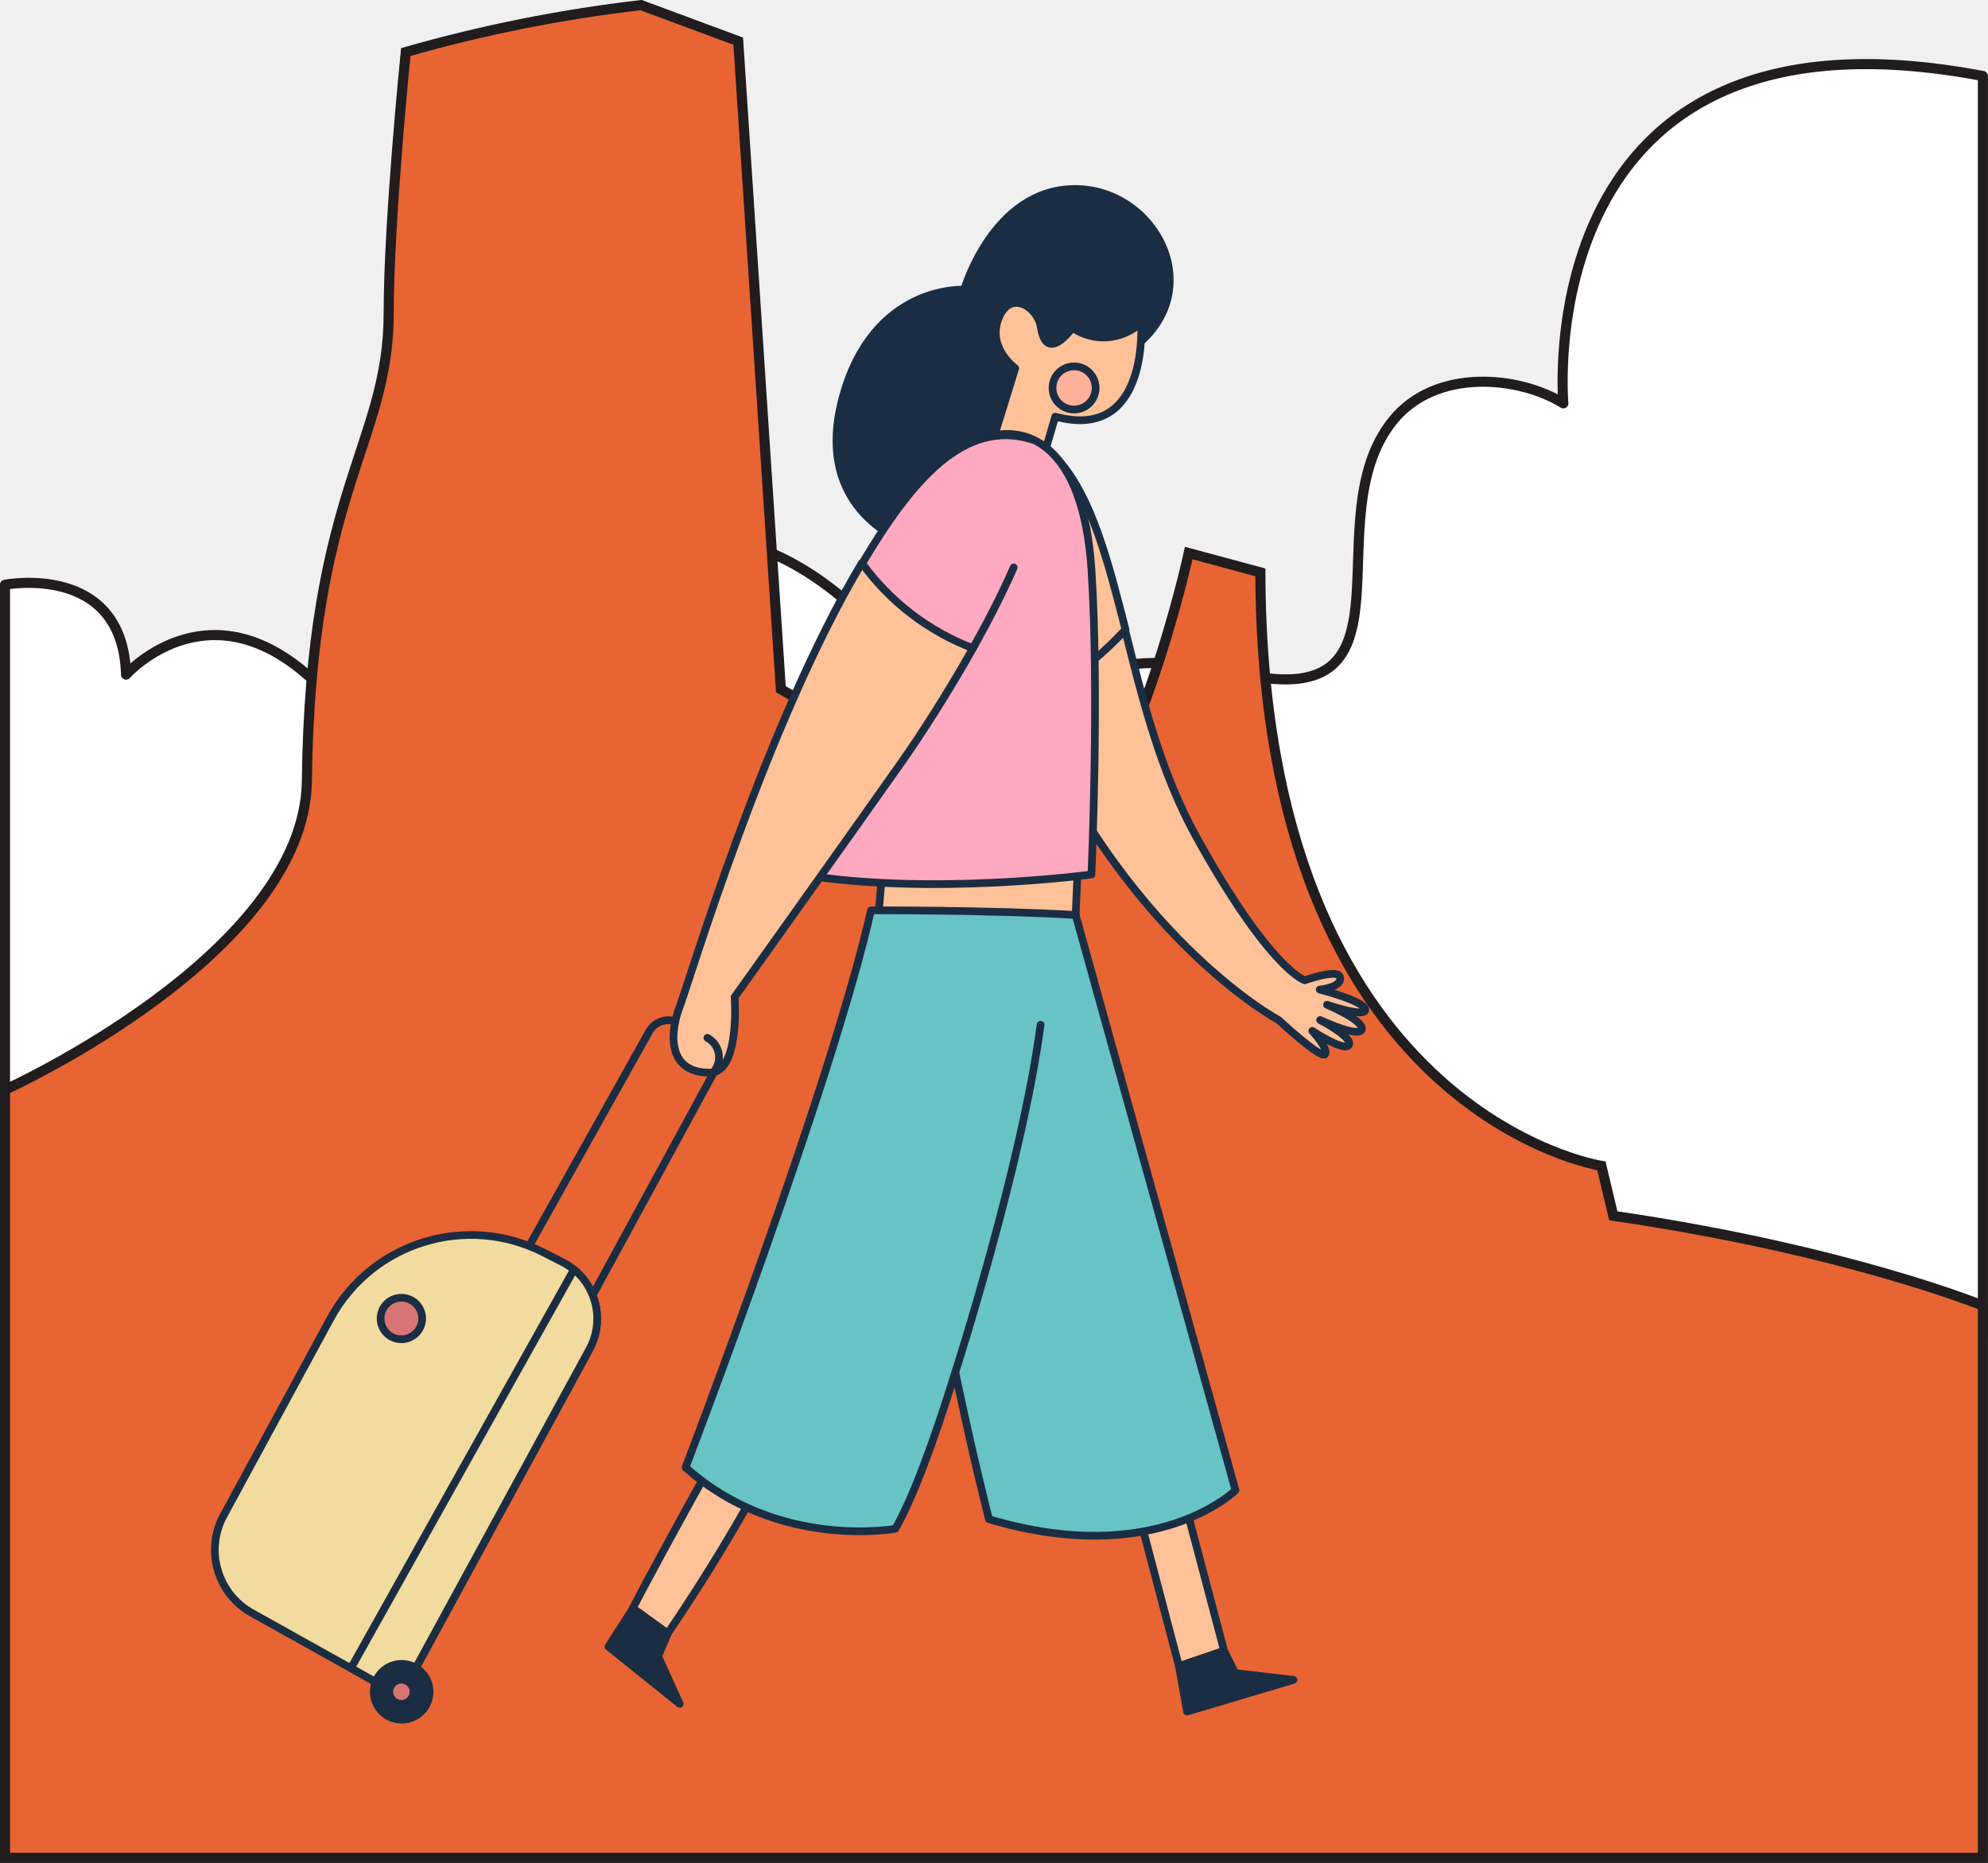
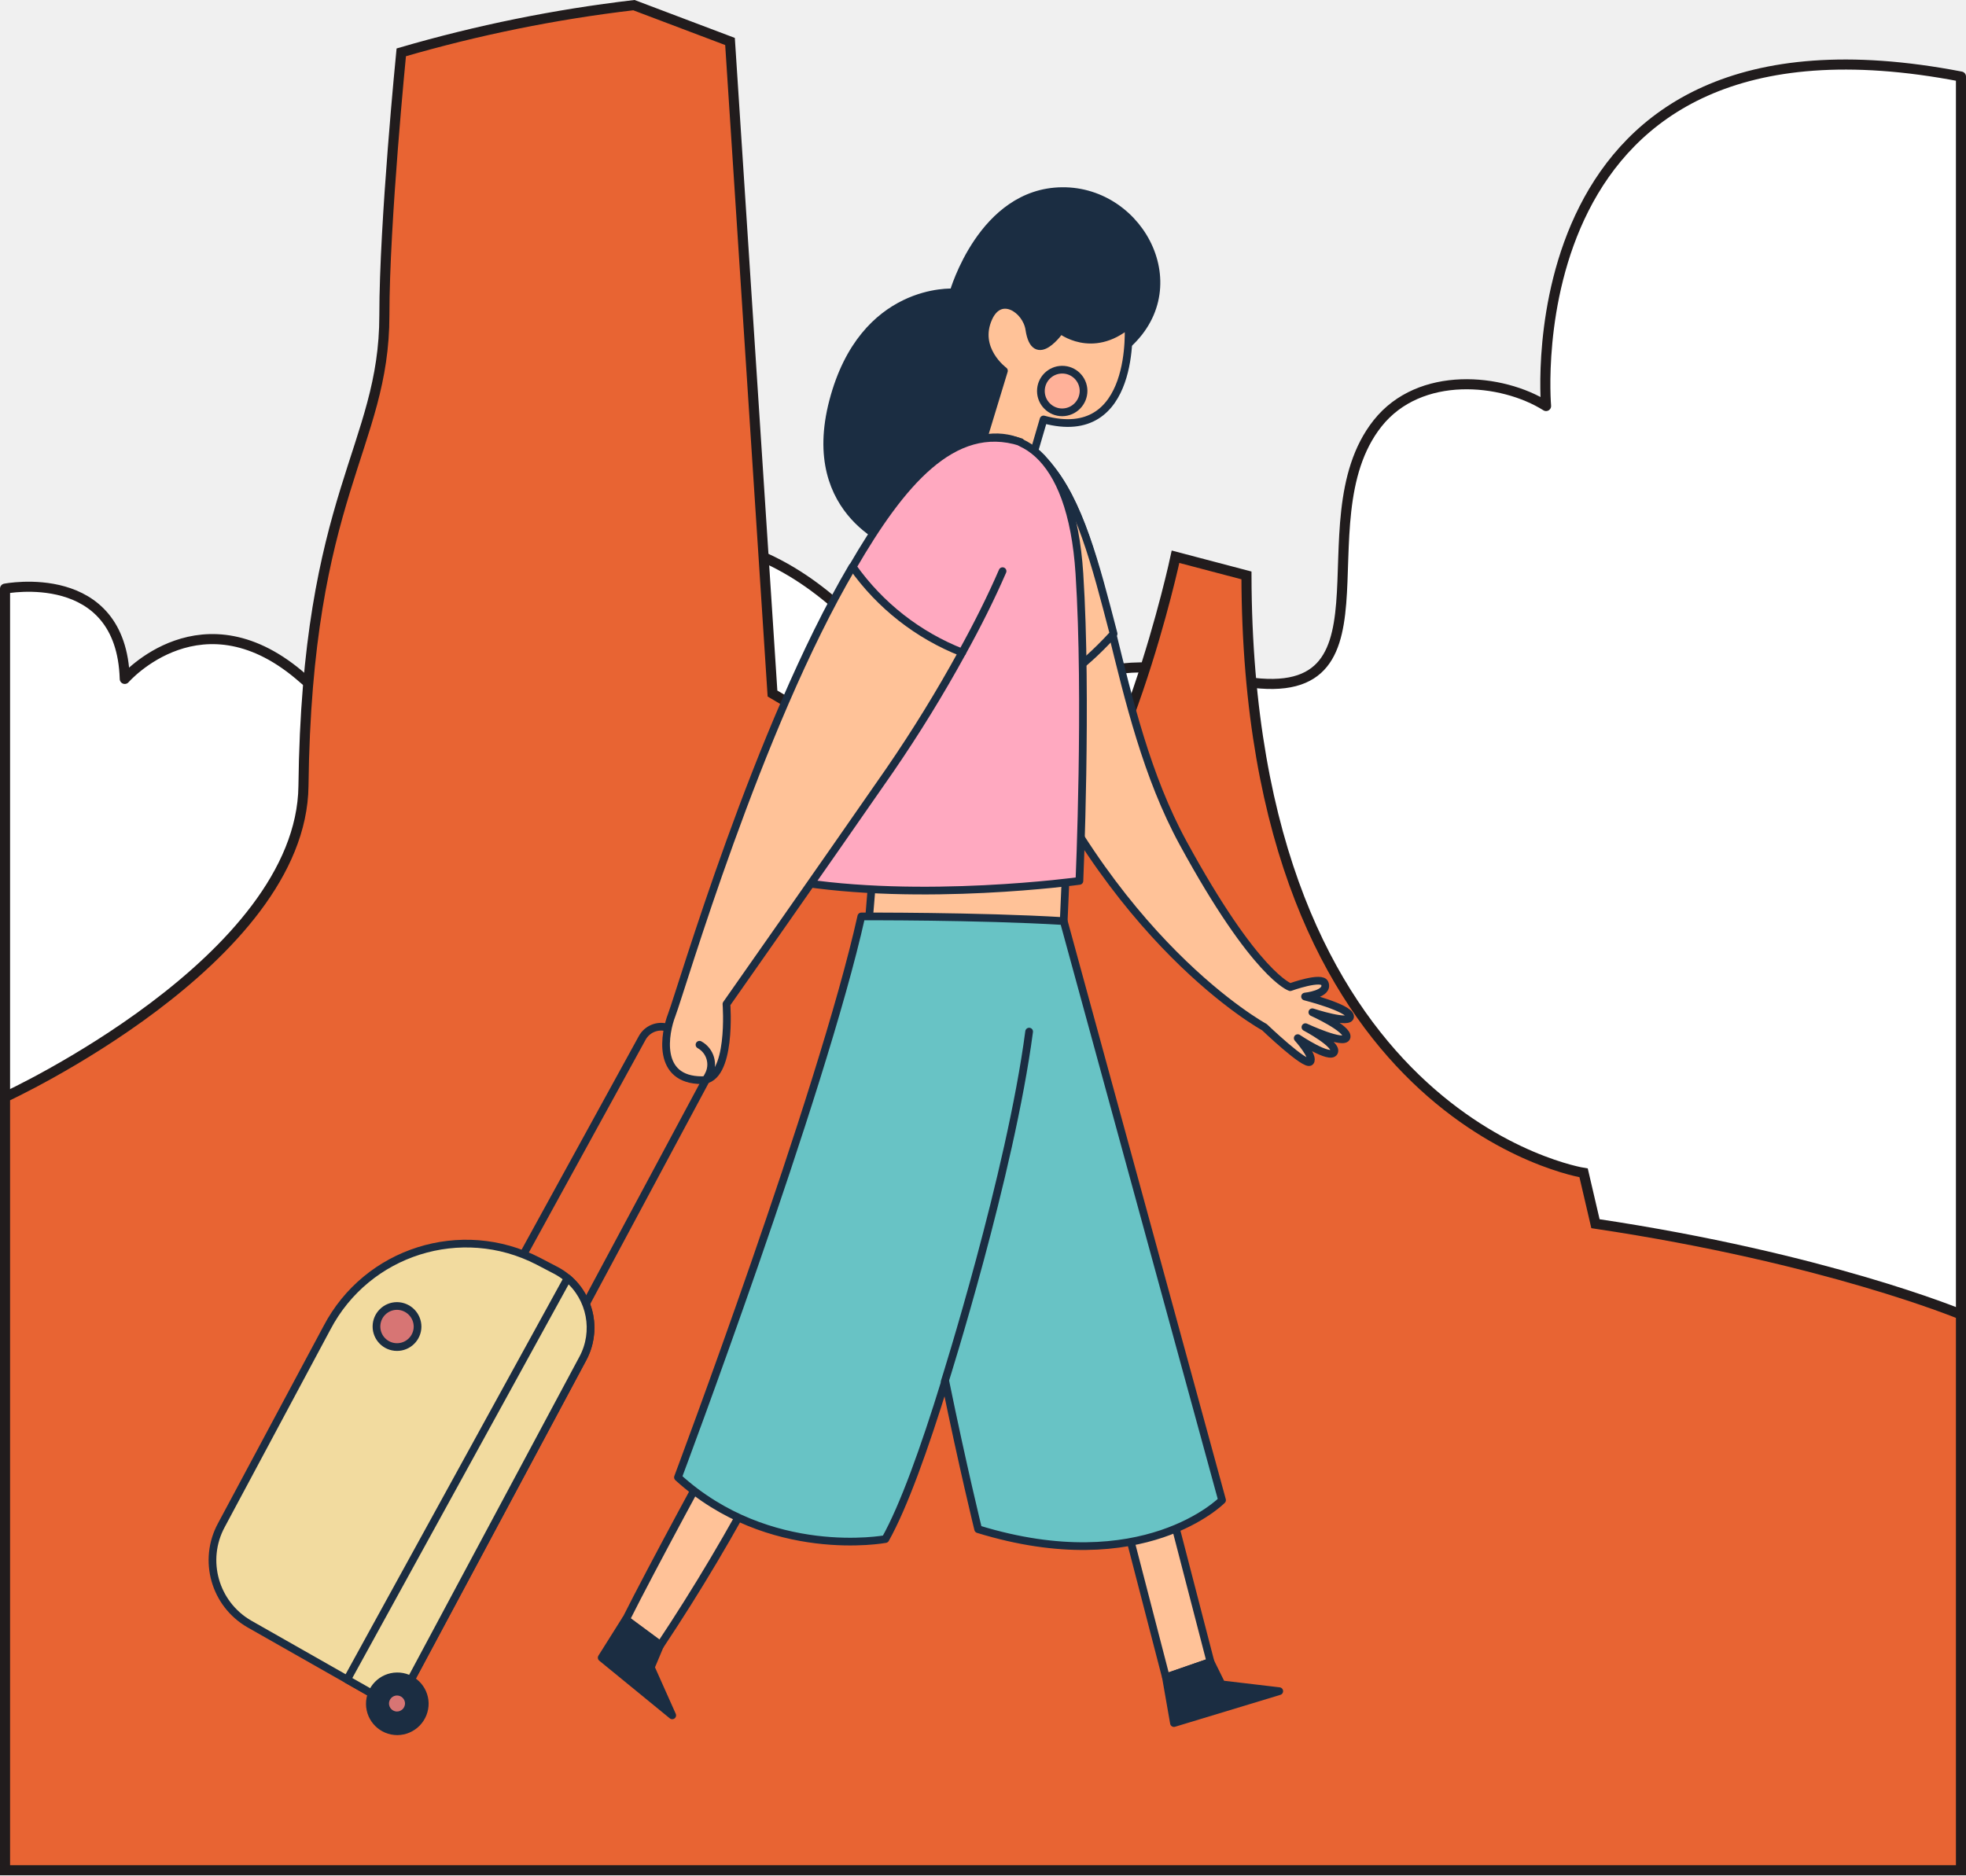
- <svg xmlns="http://www.w3.org/2000/svg" viewBox="0 0 199.01 186.49">
+ <svg xmlns="http://www.w3.org/2000/svg" viewBox="0 0 199.02 189.87">
  <defs>
-     <style>
- 			.b81b1717-85cc-41a1-b581-a7e692f9aa11 {
- 				fill: #fff;
- 				stroke-width: 1.01px;
- 			}
- 			.b81b1717-85cc-41a1-b581-a7e692f9aa11,
- 			.b92204a5-5ea7-4101-aba7-44b63542e70d {
- 				stroke: #211c1d;
- 			}
- 			.a2ebc7be-2eae-47d2-8cad-784a3ae820f8,
- 			.aa9b0a33-2763-4142-a11c-a9ac26a1900d,
- 			.ae245ea1-e1fc-4c2b-a0d0-880ac635a6d7,
- 			.b81b1717-85cc-41a1-b581-a7e692f9aa11,
- 			.ba2a27b2-c5e9-43c7-9f4a-dd700fe6d066,
- 			.bc49122a-af8b-4abc-8c32-a2399ab250e9,
- 			.bef0efd6-95e1-4596-863d-260b8df51cfb,
- 			.e1fc0642-fac4-4edc-9945-1f67a058c5ee,
- 			.ef5fd8bb-d896-49e1-91fb-fd81d68cf0a3 {
- 				stroke-linecap: round;
- 				stroke-linejoin: round;
- 			}
- 			.b92204a5-5ea7-4101-aba7-44b63542e70d {
- 				fill: #e86433;
- 				stroke-miterlimit: 10;
- 				stroke-width: 1.01px;
- 			}
- 			.a2ebc7be-2eae-47d2-8cad-784a3ae820f8 {
- 				fill: #1b2d42;
- 			}
- 			.a2ebc7be-2eae-47d2-8cad-784a3ae820f8,
- 			.aa9b0a33-2763-4142-a11c-a9ac26a1900d,
- 			.ae245ea1-e1fc-4c2b-a0d0-880ac635a6d7,
- 			.ba2a27b2-c5e9-43c7-9f4a-dd700fe6d066,
- 			.bc49122a-af8b-4abc-8c32-a2399ab250e9,
- 			.bef0efd6-95e1-4596-863d-260b8df51cfb,
- 			.e1fc0642-fac4-4edc-9945-1f67a058c5ee,
- 			.ef5fd8bb-d896-49e1-91fb-fd81d68cf0a3 {
- 				stroke: #1b2d42;
- 				stroke-width: 0.77px;
- 			}
- 			.bef0efd6-95e1-4596-863d-260b8df51cfb {
- 				fill: #ffc298;
- 			}
- 			.a891968f-7ca2-4041-ae0c-e46cf5717ed8,
- 			.ba2a27b2-c5e9-43c7-9f4a-dd700fe6d066 {
- 				fill: #ffa9c0;
- 			}
- 			.ef5fd8bb-d896-49e1-91fb-fd81d68cf0a3 {
- 				fill: #ffb199;
- 			}
- 			.bc49122a-af8b-4abc-8c32-a2399ab250e9 {
- 				fill: none;
- 			}
- 			.e1fc0642-fac4-4edc-9945-1f67a058c5ee {
- 				fill: #f2db9f;
- 			}
- 			.aa9b0a33-2763-4142-a11c-a9ac26a1900d {
- 				fill: #d77574;
- 			}
- 			.ae245ea1-e1fc-4c2b-a0d0-880ac635a6d7 {
- 				fill: #68c3c5;
- 			}
- 		</style>
+     <style>.f923c1e4-b052-4bc7-ac7a-ded8f425b15a{fill:#fff;stroke-width:1.02px;}.f923c1e4-b052-4bc7-ac7a-ded8f425b15a,.fa1ec669-ee4f-4e93-9a45-de2a0a107dcb{stroke:#211c1d;}.a4a13221-578a-47bd-a2da-6b307e30f023,.a6dd0254-9640-459b-86a9-a61b32829a32,.a802237b-3d2f-43ec-9c25-81813814c6e2,.aa5f1722-c97f-4166-bbb0-afe5222f10ba,.b96c4cc9-d02a-4198-ab49-849ce12bf550,.bca96e45-7374-42d2-a9b0-4dc171a83960,.f5482113-a39d-471d-81a5-ea500b8b097b,.f923c1e4-b052-4bc7-ac7a-ded8f425b15a,.f9a43494-9d4f-46ca-8ae3-b5f4ee1a2e58{stroke-linecap:round;stroke-linejoin:round;}.fa1ec669-ee4f-4e93-9a45-de2a0a107dcb{fill:#e86433;stroke-miterlimit:10;stroke-width:1.02px;}.f9a43494-9d4f-46ca-8ae3-b5f4ee1a2e58{fill:#1b2d42;}.a4a13221-578a-47bd-a2da-6b307e30f023,.a6dd0254-9640-459b-86a9-a61b32829a32,.a802237b-3d2f-43ec-9c25-81813814c6e2,.aa5f1722-c97f-4166-bbb0-afe5222f10ba,.b96c4cc9-d02a-4198-ab49-849ce12bf550,.bca96e45-7374-42d2-a9b0-4dc171a83960,.f5482113-a39d-471d-81a5-ea500b8b097b,.f9a43494-9d4f-46ca-8ae3-b5f4ee1a2e58{stroke:#1b2d42;stroke-width:0.78px;}.a802237b-3d2f-43ec-9c25-81813814c6e2{fill:#ffc298;}.a79b261b-c957-4d5b-9527-b69b03c8e87d,.f5482113-a39d-471d-81a5-ea500b8b097b{fill:#ffa9c0;}.a6dd0254-9640-459b-86a9-a61b32829a32{fill:#ffb199;}.bca96e45-7374-42d2-a9b0-4dc171a83960{fill:none;}.aa5f1722-c97f-4166-bbb0-afe5222f10ba{fill:#f2db9f;}.a4a13221-578a-47bd-a2da-6b307e30f023{fill:#d77574;}.b96c4cc9-d02a-4198-ab49-849ce12bf550{fill:#68c3c5;}</style>
  </defs>
-   <g id="bf1988a0-6743-4f9a-ba8b-49c24bc182fb" data-name="Layer 2">
-     <g id="a73bd78c-b472-4299-b577-02223529b8a7" data-name="OBJECTS">
-       <path class="b81b1717-85cc-41a1-b581-a7e692f9aa11" d="M.5,58.54s11.78-2.28,12.12,9c0,0,7.9-8.91,18.12,0S49.15,52.22,68.27,53.3s23.2,19.86,32.62,18.6,5.55-8.23,23.65-4.38S131.42,52,139.44,42.1c4.27-5.28,12.6-4.48,17.06-1.72,0,0-3.74-41.44,42-32.77V134H.5Z" />
-       <path class="b92204a5-5ea7-4101-aba7-44b63542e70d" d="M.5,186h198V130.72s-13.65-5.6-37-9l-1.19-5s-34-5.24-34.14-59.42L119,55.37s-5.29,24.48-14.51,32.49-16.9,1.69-19.11-14.75L78.17,69,73.9,4.12,64.17.51a147.41,147.41,0,0,0-23.55,4.7S38.91,22.1,38.91,31.35c0,13.12-7.85,17.77-8.19,46.82C30.51,95.53.5,109.1.5,109.1Z" />
-       <path class="a2ebc7be-2eae-47d2-8cad-784a3ae820f8" d="M90.9,54.34s-9.61-3-6.57-14.45S96.52,29,96.52,29s2.89-10,11-10.08S121,29,113.55,34.74l-9.77,5.86-7.5,13.74Z" />
-       <path class="bef0efd6-95e1-4596-863d-260b8df51cfb" d="M136.67,101.07c-.09-.86-4.56-2-4.56-2s2.41-.23,2-1.31c-.27-.76-3.51.38-3.51.38s-3.49-1.08-10.83-14.33S112.45,53.48,106,46.14c0,0-13.79-.84-3.8,23.36S128,102.12,128,102.12s4.18,3.89,4.63,3.43-1.26-2.34-1.26-2.34,3.27,2.16,3.67,1.39-2.89-2.48-2.89-2.48,3.94,1.83,4.17.93-3.48-2.46-3.48-2.46S136.76,101.93,136.67,101.07Z" />
-       <path class="bef0efd6-95e1-4596-863d-260b8df51cfb" d="M106,46.14S92.5,45.33,102,68.83l4.94-1.12s2-.68,5.73-4.68C110.89,56.08,109.28,49.86,106,46.14Z" />
-       <polygon class="bef0efd6-95e1-4596-863d-260b8df51cfb" points="88.56 84.36 87.77 93.67 107.64 92.49 108.09 82.41 88.56 84.36" />
-       <path class="bef0efd6-95e1-4596-863d-260b8df51cfb" d="M98.63,46.56l3-9.69s-3-2.15-1.55-5.27c1.2-2.55,3.81-.81,4.11,1.15.58,3.74,3.16.06,3.16.06a5.47,5.47,0,0,0,6.88-.52s.88,12-8.59,9.42l-1.88,6.38Z" />
-       <polygon class="bef0efd6-95e1-4596-863d-260b8df51cfb" points="114.05 151.73 118.02 166.81 122.54 165.27 118.37 149.5 114.05 151.73" />
-       <polygon class="a2ebc7be-2eae-47d2-8cad-784a3ae820f8" points="118.02 166.81 118.83 171.35 129.49 168.18 123.65 167.5 122.54 165.27 118.02 166.81" />
-       <path class="ba2a27b2-c5e9-43c7-9f4a-dd700fe6d066" d="M97.62,44.15c5.14-2.23,10.83.48,11.64,12.85s0,30.55,0,30.55-16.07,2.17-29.07,0Z" />
-       <path class="bef0efd6-95e1-4596-863d-260b8df51cfb" d="M72.62,144S66,155.86,63.35,161l3.49,2.53a191.65,191.65,0,0,0,10.35-17.1Z" />
-       <polygon class="a2ebc7be-2eae-47d2-8cad-784a3ae820f8" points="63.35 161.04 60.91 164.85 68.04 170.58 65.88 165.81 66.84 163.57 63.35 161.04" />
-       <path class="bef0efd6-95e1-4596-863d-260b8df51cfb" d="M97.4,64.9c-2.47,4.39-5.17,8.61-7.34,11.68C82.93,86.67,73.54,99.82,73.54,99.82s.58,7.54-2.47,7.57c-4.7,0-3.77-4.72-3.07-6.49,1-2.59,8.65-28.44,18.27-44.53" />
-       <path class="ef5fd8bb-d896-49e1-91fb-fd81d68cf0a3" d="M109.68,38.86A2.16,2.16,0,1,0,107.53,41,2.16,2.16,0,0,0,109.68,38.86Z" />
-       <path class="a891968f-7ca2-4041-ae0c-e46cf5717ed8" d="M101.86,43.73c-5.3-1.2-10.7,4.46-15.59,12.64A24.49,24.49,0,0,0,97.4,64.9C102.77,55.31,107,44.89,101.86,43.73Z" />
-       <path class="bc49122a-af8b-4abc-8c32-a2399ab250e9" d="M103.31,44c-6.85-2.15-12.15,4.23-17,12.41A24.49,24.49,0,0,0,97.4,64.9c1.51-2.71,2.94-5.48,4.08-8.09" />
-       <path class="bc49122a-af8b-4abc-8c32-a2399ab250e9" d="M70.81,103.9a2.21,2.21,0,0,1,.9,3L58.06,132" />
-       <path class="bc49122a-af8b-4abc-8c32-a2399ab250e9" d="M51.65,127.11,65,103.24a2.21,2.21,0,0,1,2.57-1" />
-       <path class="e1fc0642-fac4-4edc-9945-1f67a058c5ee" d="M25.23,161.49l14.87,8.3L59,135.09a6.38,6.38,0,0,0-2.71-8.74l-1.82-.93A16,16,0,0,0,33.08,132L22.39,151.71A7.23,7.23,0,0,0,25.23,161.49Z" />
-       <path class="e1fc0642-fac4-4edc-9945-1f67a058c5ee" d="M40.1,169.79,59,135.09a6.39,6.39,0,0,0-1.54-8L35.14,167Z" />
-       <path class="aa9b0a33-2763-4142-a11c-a9ac26a1900d" d="M42.26,132a2.08,2.08,0,1,1-2.07-2.08A2.08,2.08,0,0,1,42.26,132Z" />
-       <path class="a2ebc7be-2eae-47d2-8cad-784a3ae820f8" d="M43,169.38a2.79,2.79,0,1,0-2.78,2.78A2.79,2.79,0,0,0,43,169.38Z" />
-       <path class="aa9b0a33-2763-4142-a11c-a9ac26a1900d" d="M41.39,169.38a1.21,1.21,0,1,0-1.2,1.2A1.2,1.2,0,0,0,41.39,169.38Z" />
-       <path class="ae245ea1-e1fc-4c2b-a0d0-880ac635a6d7" d="M107.68,91.6c-8.67-.51-20.49-.46-20.49-.46-4,17.69-18.56,55.77-18.56,55.77,9.27,8.31,21,6.14,21,6.14,1.83-3.21,3.93-9,6-15.67C97.43,146,99,152.09,99,152.09c16.73,5,24.68-2.89,24.68-2.89Z" />
-       <path class="bc49122a-af8b-4abc-8c32-a2399ab250e9" d="M95.63,137.38s6.65-20.65,8.54-34.79" />
+   <g id="e9c9d245-5a34-41ef-adcb-520e68f8cf51" data-name="Layer 2">
+     <g id="a076ce9b-8509-4b30-9127-7fb7f83bfb4b" data-name="OBJECTS">
+       <path class="f923c1e4-b052-4bc7-ac7a-ded8f425b15a" d="M.51,59.6s11.78-2.32,12.12,9.14c0,0,7.89-9.07,18.11,0S49.15,53.16,68.27,54.27s23.21,20.22,32.62,18.94,5.56-8.39,23.65-4.47S131.43,53,139.45,42.87c4.27-5.39,12.59-4.57,17.06-1.76,0,0-3.75-42.19,42-33.36V136.46H.51Z" />
+       <path class="fa1ec669-ee4f-4e93-9a45-de2a0a107dcb" d="M.51,189.36h198V133.09s-13.66-5.7-37-9.19l-1.2-5.15s-34-5.33-34.13-60.49L119,56.37s-5.3,24.93-14.51,33.08-16.9,1.72-19.12-15l-7.17-4.23L73.9,4.2,64.17.52A144,144,0,0,0,40.62,5.3s-1.71,17.2-1.71,26.62c0,13.36-7.85,18.09-8.19,47.66C30.52,97.26.51,111.08.51,111.08Z" />
+       <path class="f9a43494-9d4f-46ca-8ae3-b5f4ee1a2e58" d="M90.9,55.32s-9.61-3.1-6.56-14.71,12.18-11,12.18-11,2.89-10.18,11-10.26,13.43,10.26,6,16.06l-9.76,6-7.5,14Z" />
+       <path class="a802237b-3d2f-43ec-9c25-81813814c6e2" d="M136.67,102.9c-.09-.87-4.56-2-4.56-2s2.42-.24,2-1.33c-.27-.79-3.5.38-3.5.38s-3.49-1.1-10.84-14.59S112.46,54.45,106,47c0,0-13.8-.86-3.81,23.78S128,104,128,104s4.18,4,4.63,3.5-1.26-2.39-1.26-2.39,3.27,2.2,3.68,1.42-2.9-2.53-2.9-2.53,4,1.87,4.17,1-3.47-2.51-3.47-2.51S136.76,103.78,136.67,102.9Z" />
+       <path class="a802237b-3d2f-43ec-9c25-81813814c6e2" d="M106,47S92.51,46.15,102,70.08l5-1.14s2-.7,5.73-4.77C110.89,57.09,109.28,50.76,106,47Z" />
+       <polygon class="a802237b-3d2f-43ec-9c25-81813814c6e2" points="88.56 85.89 87.78 95.36 107.64 94.17 108.09 83.9 88.56 85.89" />
+       <path class="a802237b-3d2f-43ec-9c25-81813814c6e2" d="M98.63,47.4l3-9.86s-3-2.19-1.55-5.37c1.2-2.6,3.82-.83,4.12,1.17.57,3.81,3.16.06,3.16.06s3.17,2.55,6.87-.53c0,0,.89,12.2-8.59,9.6L103.73,49Z" />
+       <polygon class="a802237b-3d2f-43ec-9c25-81813814c6e2" points="114.05 154.48 118.03 169.83 122.54 168.27 118.38 152.22 114.05 154.48" />
+       <polygon class="f9a43494-9d4f-46ca-8ae3-b5f4ee1a2e58" points="118.03 169.83 118.84 174.46 129.5 171.23 123.66 170.54 122.54 168.27 118.03 169.83" />
+       <path class="f5482113-a39d-471d-81a5-ea500b8b097b" d="M97.62,45c5.15-2.27,10.84.49,11.65,13.09s0,31.1,0,31.1-16.07,2.21-29.08,0Z" />
+       <path class="a802237b-3d2f-43ec-9c25-81813814c6e2" d="M72.62,146.56S66,158.69,63.35,164l3.49,2.58A198.09,198.09,0,0,0,77.2,149.13Z" />
+       <polygon class="f9a43494-9d4f-46ca-8ae3-b5f4ee1a2e58" points="63.35 163.96 60.91 167.84 68.05 173.68 65.88 168.82 66.84 166.54 63.35 163.96" />
+       <path class="a802237b-3d2f-43ec-9c25-81813814c6e2" d="M97.4,66.07A138.89,138.89,0,0,1,90.06,78c-7.12,10.27-16.52,23.66-16.52,23.66s.59,7.68-2.47,7.71c-4.69,0-3.77-4.81-3.07-6.61,1-2.64,8.66-29,18.27-45.34" />
+       <path class="a6dd0254-9640-459b-86a9-a61b32829a32" d="M109.69,39.56a2.16,2.16,0,1,0-2.16,2.19A2.18,2.18,0,0,0,109.69,39.56Z" />
+       <path class="a79b261b-c957-4d5b-9527-b69b03c8e87d" d="M101.86,44.52c-5.3-1.22-10.7,4.54-15.58,12.87A24.55,24.55,0,0,0,97.4,66.07C102.77,56.31,107,45.7,101.86,44.52Z" />
+       <path class="bca96e45-7374-42d2-a9b0-4dc171a83960" d="M103.32,44.76c-6.86-2.19-12.16,4.3-17,12.63A24.55,24.55,0,0,0,97.4,66.07c1.52-2.75,2.94-5.58,4.09-8.24" />
+       <path class="bca96e45-7374-42d2-a9b0-4dc171a83960" d="M70.81,105.78a2.28,2.28,0,0,1,.91,3.08L58.07,134.34" />
+       <path class="bca96e45-7374-42d2-a9b0-4dc171a83960" d="M51.66,129.42,65,105.11a2.19,2.19,0,0,1,2.57-1.06" />
+       <path class="aa5f1722-c97f-4166-bbb0-afe5222f10ba" d="M25.23,164.42l14.87,8.45L59,137.55a6.57,6.57,0,0,0-2.7-8.91l-1.82-.95a15.9,15.9,0,0,0-21.38,6.75l-10.7,20A7.45,7.45,0,0,0,25.23,164.42Z" />
+       <path class="aa5f1722-c97f-4166-bbb0-afe5222f10ba" d="M40.1,172.87,59,137.55a6.58,6.58,0,0,0-1.54-8.13L35.14,170.05Z" />
+       <path class="a4a13221-578a-47bd-a2da-6b307e30f023" d="M42.27,134.34a2.08,2.08,0,1,1-2.08-2.11A2.1,2.1,0,0,1,42.27,134.34Z" />
+       <path class="f9a43494-9d4f-46ca-8ae3-b5f4ee1a2e58" d="M43,172.45a2.78,2.78,0,1,0-2.78,2.84A2.8,2.8,0,0,0,43,172.45Z" />
+       <path class="a4a13221-578a-47bd-a2da-6b307e30f023" d="M41.39,172.45a1.2,1.2,0,1,0-1.2,1.23A1.21,1.21,0,0,0,41.39,172.45Z" />
+       <path class="b96c4cc9-d02a-4198-ab49-849ce12bf550" d="M107.68,93.26c-8.67-.52-20.49-.47-20.49-.47-4,18-18.56,56.79-18.56,56.79,9.27,8.45,21,6.25,21,6.25,1.83-3.27,3.94-9.11,6.06-16,1.79,8.75,3.33,15,3.33,15,16.74,5.15,24.69-2.94,24.69-2.94Z" />
+       <path class="bca96e45-7374-42d2-a9b0-4dc171a83960" d="M95.64,139.87s6.64-21,8.54-35.42" />
    </g>
  </g>
</svg>
